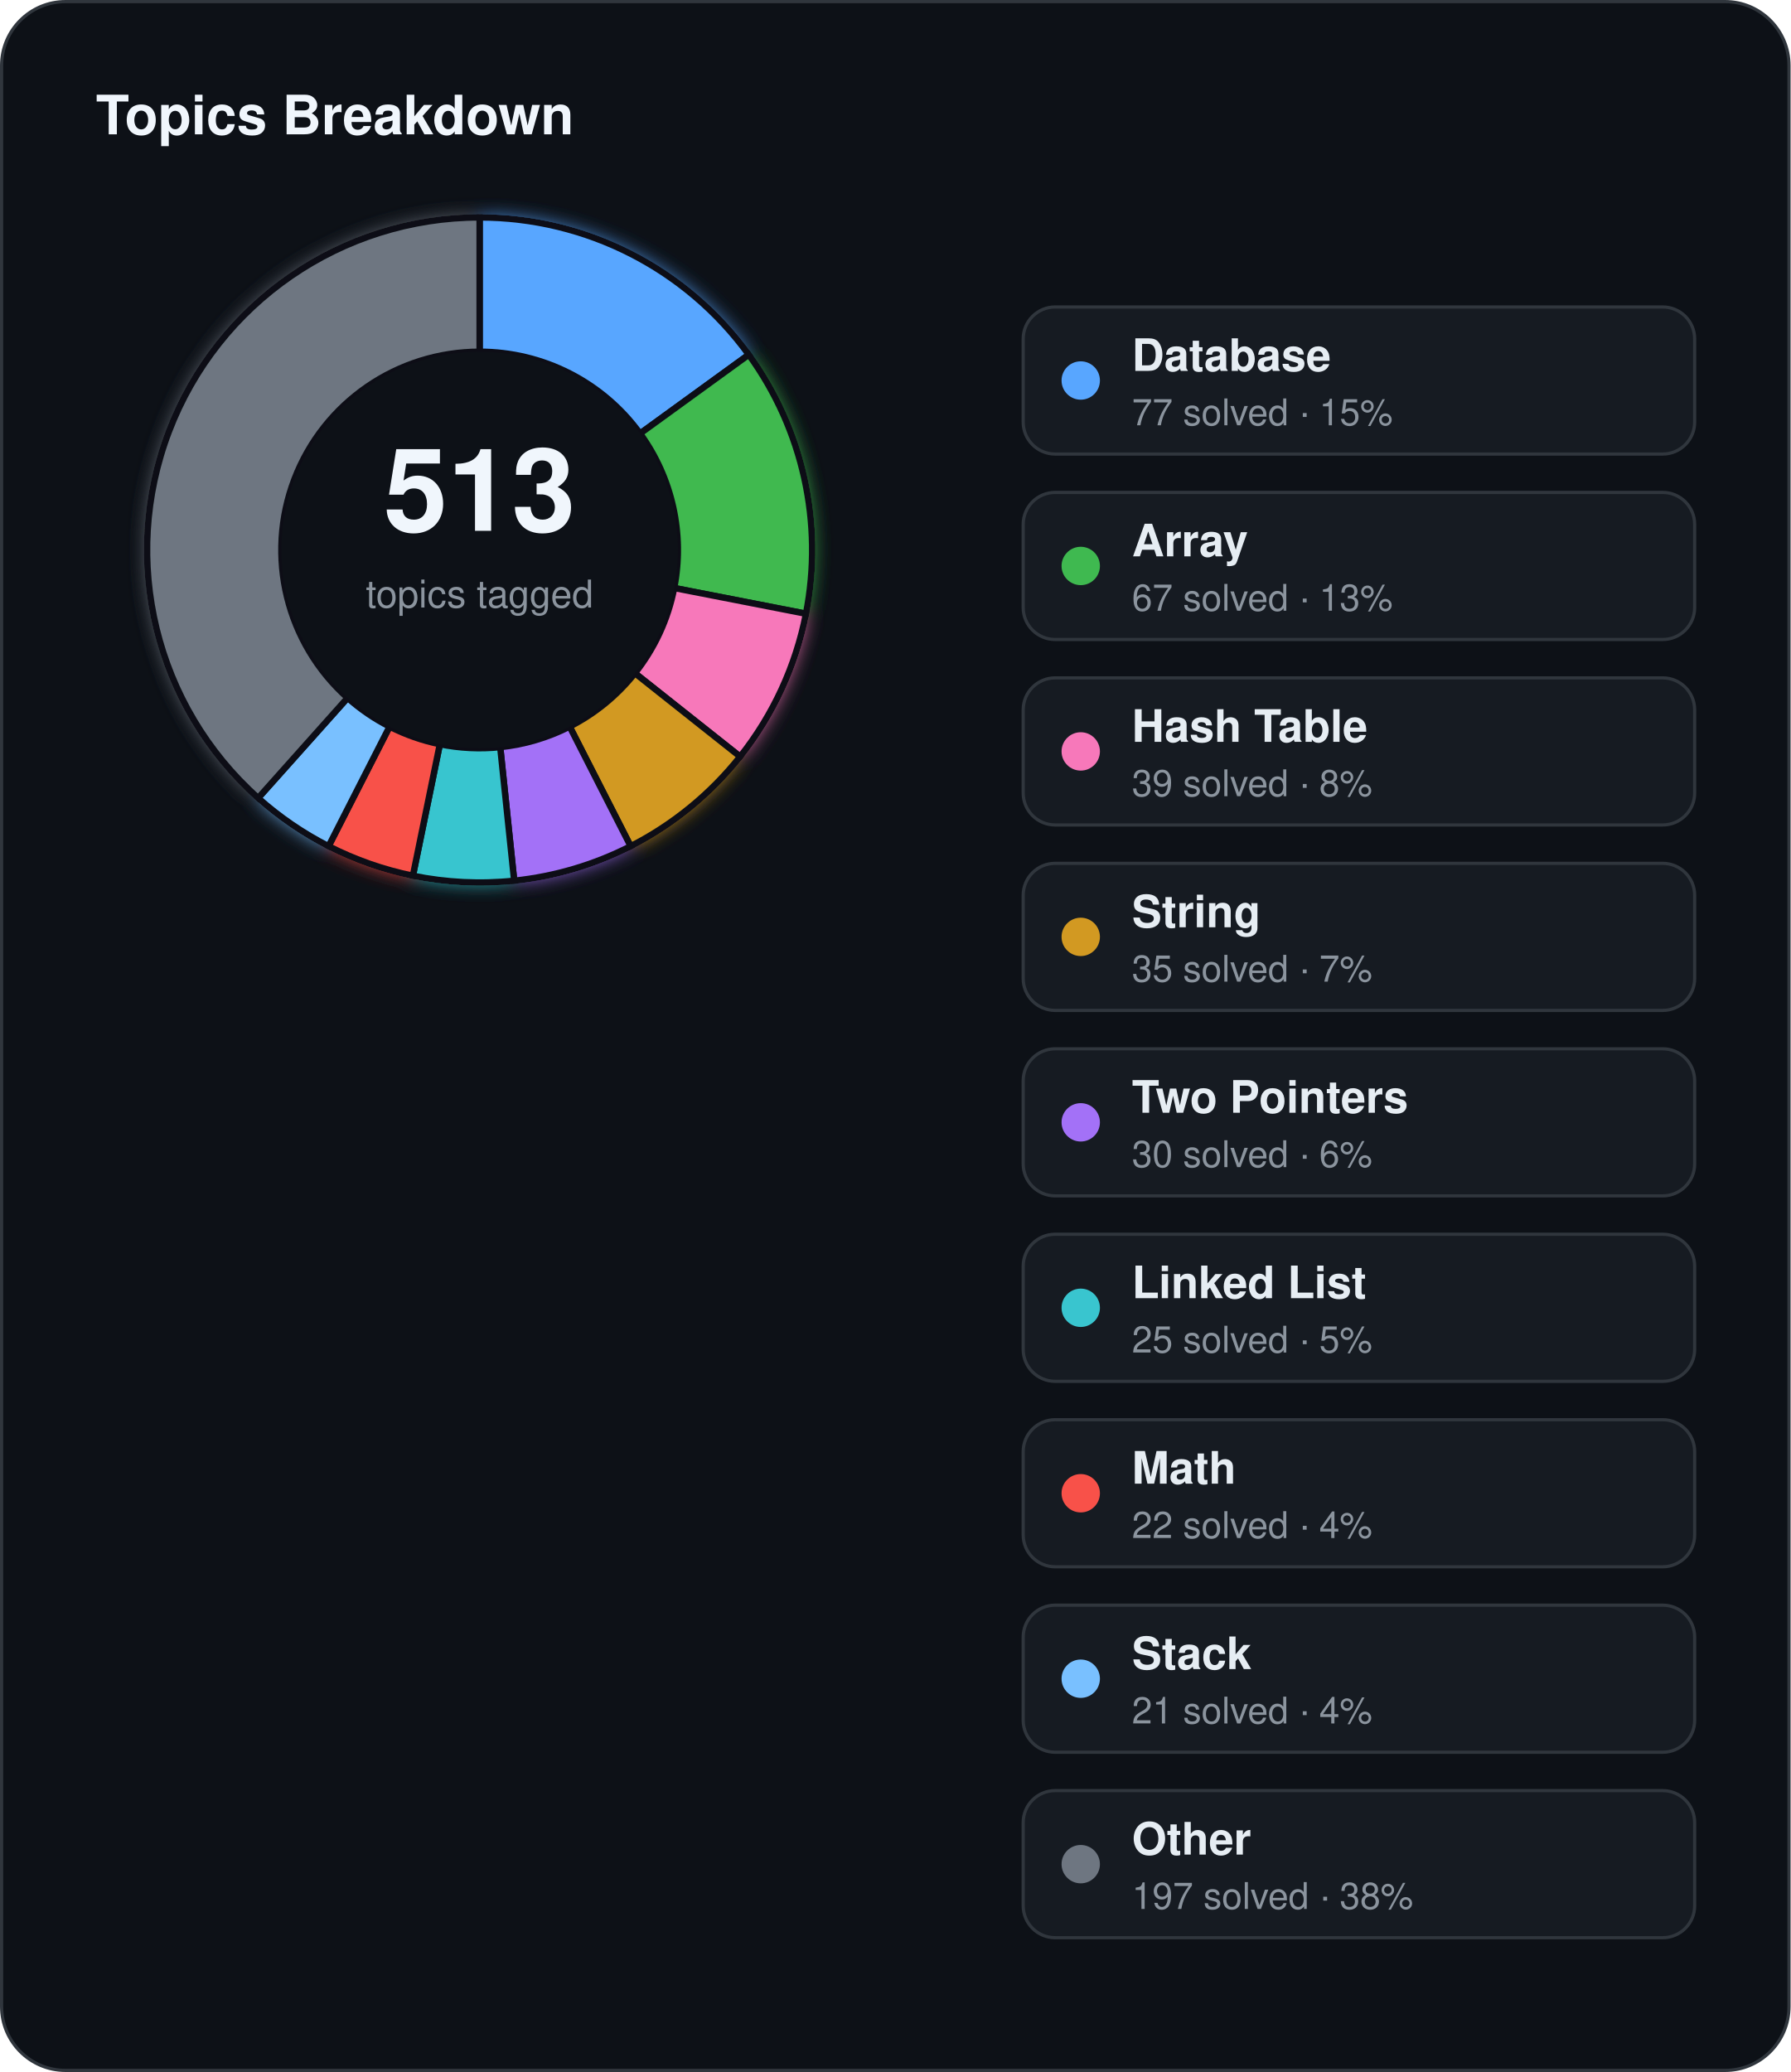
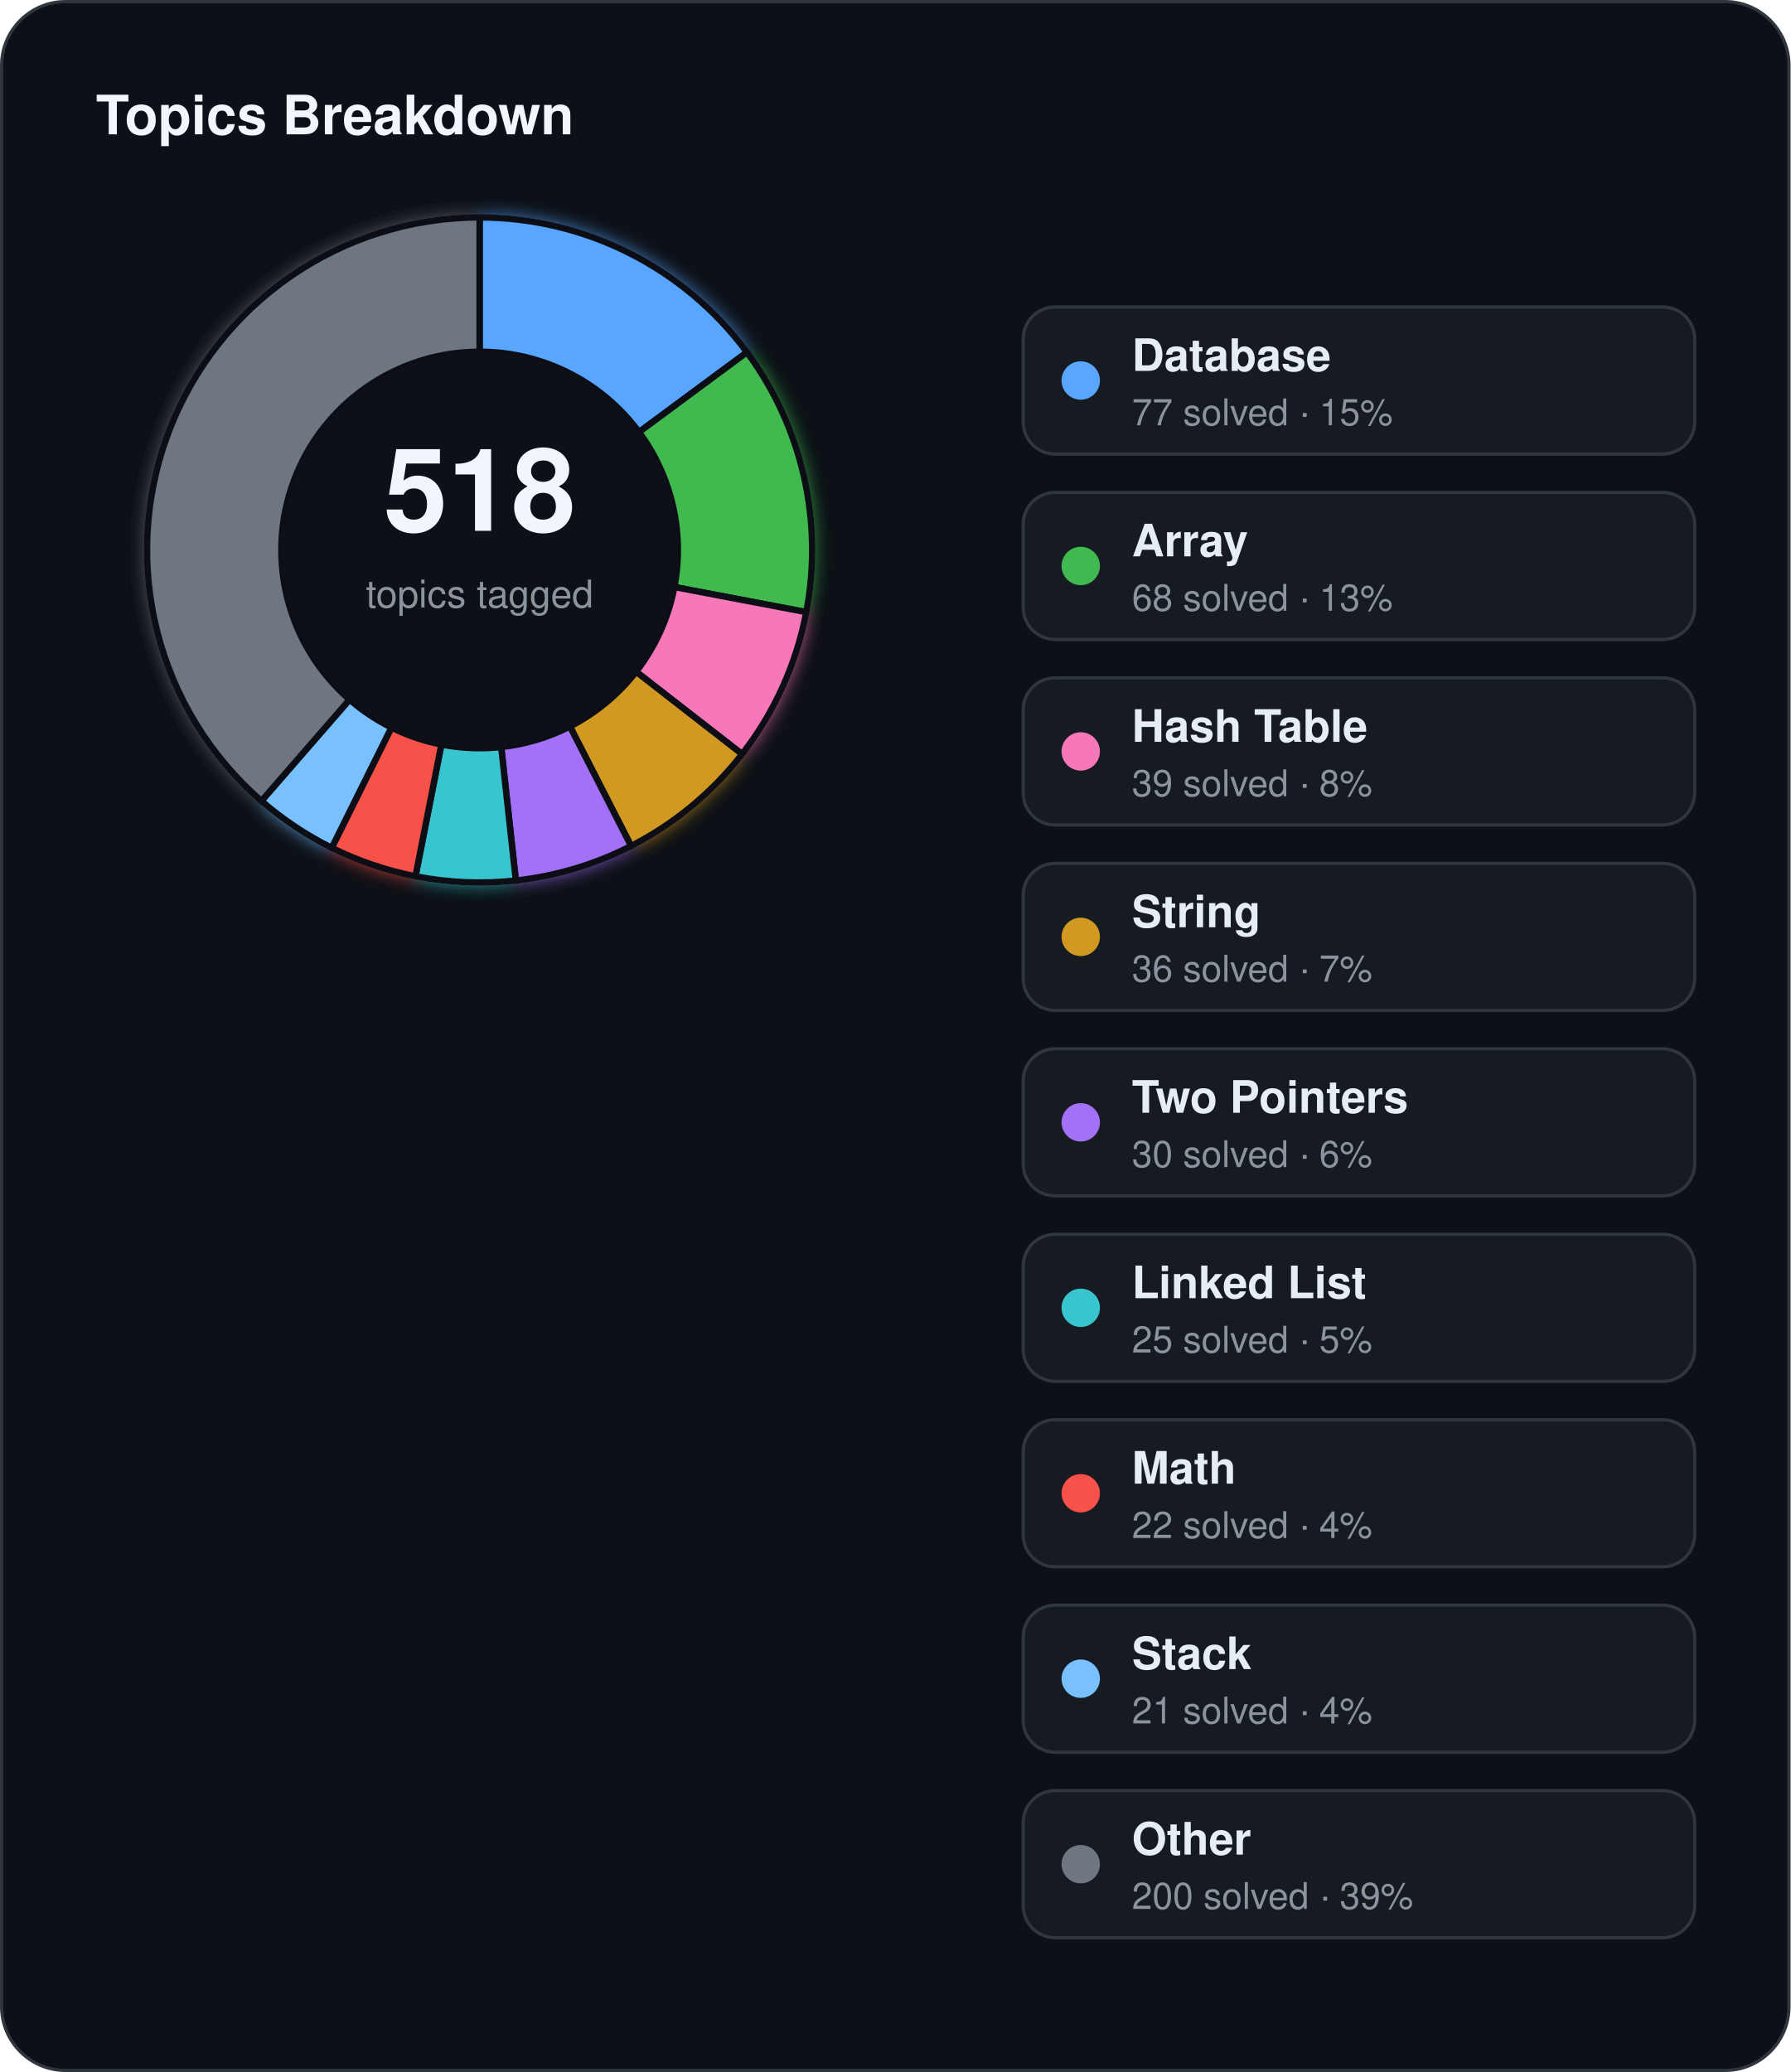
<svg xmlns="http://www.w3.org/2000/svg" width="560" height="648" viewBox="0 0 560 648">
  <defs>
    <filter id="topics-glow" x="-60%" y="-60%" width="220%" height="220%">
      <feGaussianBlur stdDeviation="3" result="blur" />
      <feMerge>
        <feMergeNode in="blur" />
        <feMergeNode in="SourceGraphic" />
      </feMerge>
    </filter>
  </defs>
  <rect x="0.5" y="0.5" width="559" height="647" rx="20" fill="#0d1117" stroke="#30363d" stroke-width="1" />
  <text x="30" y="42" fill="#f0f6fc" font-family="Segoe UI, Helvetica, Arial, sans-serif" font-size="17" font-weight="700">Topics Breakdown</text>
  <g filter="url(#topics-glow)">
-     <path d="M 150.00,68.00 A 104,104 0 0 1 234.18,110.92 L 200.18,135.59 A 62,62 0 0 0 150.00,110.00 Z" fill="#58a6ff" stroke="#0d1117" stroke-width="2" />
-     <path d="M 234.18,110.92 A 104,104 0 0 1 252.07,191.94 L 210.85,183.89 A 62,62 0 0 0 200.18,135.59 Z" fill="#3fb950" stroke="#0d1117" stroke-width="2" />
-     <path d="M 252.07,191.94 A 104,104 0 0 1 231.48,236.63 L 198.57,210.53 A 62,62 0 0 0 210.85,183.89 Z" fill="#f778ba" stroke="#0d1117" stroke-width="2" />
-     <path d="M 231.48,236.63 A 104,104 0 0 1 197.24,264.65 L 178.16,227.23 A 62,62 0 0 0 198.57,210.53 Z" fill="#d29922" stroke="#0d1117" stroke-width="2" />
-     <path d="M 197.24,264.65 A 104,104 0 0 1 160.81,275.44 L 156.44,233.66 A 62,62 0 0 0 178.16,227.23 Z" fill="#a371f7" stroke="#0d1117" stroke-width="2" />
-     <path d="M 160.81,275.44 A 104,104 0 0 1 129.13,273.88 L 137.56,232.74 A 62,62 0 0 0 156.44,233.66 Z" fill="#39c5cf" stroke="#0d1117" stroke-width="2" />
-     <path d="M 129.13,273.88 A 104,104 0 0 1 102.76,264.65 L 121.84,227.23 A 62,62 0 0 0 137.56,232.74 Z" fill="#f85149" stroke="#0d1117" stroke-width="2" />
-     <path d="M 102.76,264.65 A 104,104 0 0 1 80.74,249.58 L 108.71,218.25 A 62,62 0 0 0 121.84,227.23 Z" fill="#79c0ff" stroke="#0d1117" stroke-width="2" />
-     <path d="M 80.74,249.58 A 104,104 0 0 1 150.00,68.00 L 150.00,110.00 A 62,62 0 0 0 108.71,218.25 Z" fill="#6e7681" stroke="#0d1117" stroke-width="2" />
+     <path d="M 150.00,68.00 A 104,104 0 0 1 233.62,110.16 L 199.85,135.13 A 62,62 0 0 0 150.00,110.00 Z" fill="#58a6ff" stroke="#0d1117" stroke-width="2" />
+     <path d="M 233.62,110.16 A 104,104 0 0 1 252.17,191.44 L 210.91,183.59 A 62,62 0 0 0 199.85,135.13 Z" fill="#3fb950" stroke="#0d1117" stroke-width="2" />
+     <path d="M 252.17,191.44 A 104,104 0 0 1 232.09,235.85 L 198.94,210.07 A 62,62 0 0 0 210.91,183.59 Z" fill="#f778ba" stroke="#0d1117" stroke-width="2" />
+     <path d="M 232.09,235.85 A 104,104 0 0 1 197.38,264.58 L 178.25,227.19 A 62,62 0 0 0 198.94,210.07 Z" fill="#d29922" stroke="#0d1117" stroke-width="2" />
+     <path d="M 197.38,264.58 A 104,104 0 0 1 161.33,275.38 L 156.75,233.63 A 62,62 0 0 0 178.25,227.19 Z" fill="#a371f7" stroke="#0d1117" stroke-width="2" />
+     <path d="M 161.33,275.38 A 104,104 0 0 1 129.94,274.05 L 138.04,232.84 A 62,62 0 0 0 156.75,233.63 Z" fill="#39c5cf" stroke="#0d1117" stroke-width="2" />
+     <path d="M 129.94,274.05 A 104,104 0 0 1 103.74,265.15 L 122.42,227.53 A 62,62 0 0 0 138.04,232.84 Z" fill="#f85149" stroke="#0d1117" stroke-width="2" />
+     <path d="M 103.74,265.15 A 104,104 0 0 1 81.76,250.49 L 109.32,218.79 A 62,62 0 0 0 122.42,227.53 Z" fill="#79c0ff" stroke="#0d1117" stroke-width="2" />
+     <path d="M 81.76,250.49 A 104,104 0 0 1 150.00,68.00 L 150.00,110.00 A 62,62 0 0 0 109.32,218.79 Z" fill="#6e7681" stroke="#0d1117" stroke-width="2" />
  </g>
  <circle cx="150" cy="172" r="62" fill="#0d1117" />
-   <text x="150" y="166" text-anchor="middle" fill="#f0f6fc" font-family="Segoe UI, Helvetica, Arial, sans-serif" font-size="36" font-weight="700">513</text>
+   <text x="150" y="166" text-anchor="middle" fill="#f0f6fc" font-family="Segoe UI, Helvetica, Arial, sans-serif" font-size="36" font-weight="700">518</text>
  <text x="150" y="190" text-anchor="middle" fill="#8b949e" font-family="Segoe UI, Helvetica, Arial, sans-serif" font-size="12">topics tagged</text>
  <rect x="320" y="96" width="210" height="46" rx="10" fill="#161b22" stroke="#30363d" stroke-width="1" />
  <circle cx="338" cy="119" r="6" fill="#58a6ff" />
  <text x="354" y="116" fill="#e6edf3" font-family="Segoe UI, Helvetica, Arial, sans-serif" font-size="14" font-weight="600">Database</text>
  <text x="354" y="133" fill="#8b949e" font-family="Segoe UI, Helvetica, Arial, sans-serif" font-size="11.5">77 solved · 15%</text>
  <rect x="320" y="154" width="210" height="46" rx="10" fill="#161b22" stroke="#30363d" stroke-width="1" />
  <circle cx="338" cy="177" r="6" fill="#3fb950" />
  <text x="354" y="174" fill="#e6edf3" font-family="Segoe UI, Helvetica, Arial, sans-serif" font-size="14" font-weight="600">Array</text>
-   <text x="354" y="191" fill="#8b949e" font-family="Segoe UI, Helvetica, Arial, sans-serif" font-size="11.5">67 solved · 13%</text>
+   <text x="354" y="191" fill="#8b949e" font-family="Segoe UI, Helvetica, Arial, sans-serif" font-size="11.5">68 solved · 13%</text>
  <rect x="320" y="212" width="210" height="46" rx="10" fill="#161b22" stroke="#30363d" stroke-width="1" />
  <circle cx="338" cy="235" r="6" fill="#f778ba" />
  <text x="354" y="232" fill="#e6edf3" font-family="Segoe UI, Helvetica, Arial, sans-serif" font-size="14" font-weight="600">Hash Table</text>
  <text x="354" y="249" fill="#8b949e" font-family="Segoe UI, Helvetica, Arial, sans-serif" font-size="11.5">39 solved · 8%</text>
  <rect x="320" y="270" width="210" height="46" rx="10" fill="#161b22" stroke="#30363d" stroke-width="1" />
  <circle cx="338" cy="293" r="6" fill="#d29922" />
  <text x="354" y="290" fill="#e6edf3" font-family="Segoe UI, Helvetica, Arial, sans-serif" font-size="14" font-weight="600">String</text>
-   <text x="354" y="307" fill="#8b949e" font-family="Segoe UI, Helvetica, Arial, sans-serif" font-size="11.5">35 solved · 7%</text>
+   <text x="354" y="307" fill="#8b949e" font-family="Segoe UI, Helvetica, Arial, sans-serif" font-size="11.5">36 solved · 7%</text>
  <rect x="320" y="328" width="210" height="46" rx="10" fill="#161b22" stroke="#30363d" stroke-width="1" />
  <circle cx="338" cy="351" r="6" fill="#a371f7" />
  <text x="354" y="348" fill="#e6edf3" font-family="Segoe UI, Helvetica, Arial, sans-serif" font-size="14" font-weight="600">Two Pointers</text>
  <text x="354" y="365" fill="#8b949e" font-family="Segoe UI, Helvetica, Arial, sans-serif" font-size="11.5">30 solved · 6%</text>
  <rect x="320" y="386" width="210" height="46" rx="10" fill="#161b22" stroke="#30363d" stroke-width="1" />
  <circle cx="338" cy="409" r="6" fill="#39c5cf" />
  <text x="354" y="406" fill="#e6edf3" font-family="Segoe UI, Helvetica, Arial, sans-serif" font-size="14" font-weight="600">Linked List</text>
  <text x="354" y="423" fill="#8b949e" font-family="Segoe UI, Helvetica, Arial, sans-serif" font-size="11.5">25 solved · 5%</text>
  <rect x="320" y="444" width="210" height="46" rx="10" fill="#161b22" stroke="#30363d" stroke-width="1" />
  <circle cx="338" cy="467" r="6" fill="#f85149" />
  <text x="354" y="464" fill="#e6edf3" font-family="Segoe UI, Helvetica, Arial, sans-serif" font-size="14" font-weight="600">Math</text>
  <text x="354" y="481" fill="#8b949e" font-family="Segoe UI, Helvetica, Arial, sans-serif" font-size="11.5">22 solved · 4%</text>
  <rect x="320" y="502" width="210" height="46" rx="10" fill="#161b22" stroke="#30363d" stroke-width="1" />
  <circle cx="338" cy="525" r="6" fill="#79c0ff" />
  <text x="354" y="522" fill="#e6edf3" font-family="Segoe UI, Helvetica, Arial, sans-serif" font-size="14" font-weight="600">Stack</text>
  <text x="354" y="539" fill="#8b949e" font-family="Segoe UI, Helvetica, Arial, sans-serif" font-size="11.5">21 solved · 4%</text>
  <rect x="320" y="560" width="210" height="46" rx="10" fill="#161b22" stroke="#30363d" stroke-width="1" />
  <circle cx="338" cy="583" r="6" fill="#6e7681" />
  <text x="354" y="580" fill="#e6edf3" font-family="Segoe UI, Helvetica, Arial, sans-serif" font-size="14" font-weight="600">Other</text>
-   <text x="354" y="597" fill="#8b949e" font-family="Segoe UI, Helvetica, Arial, sans-serif" font-size="11.5">197 solved · 38%</text>
+   <text x="354" y="597" fill="#8b949e" font-family="Segoe UI, Helvetica, Arial, sans-serif" font-size="11.5">200 solved · 39%</text>
</svg>
